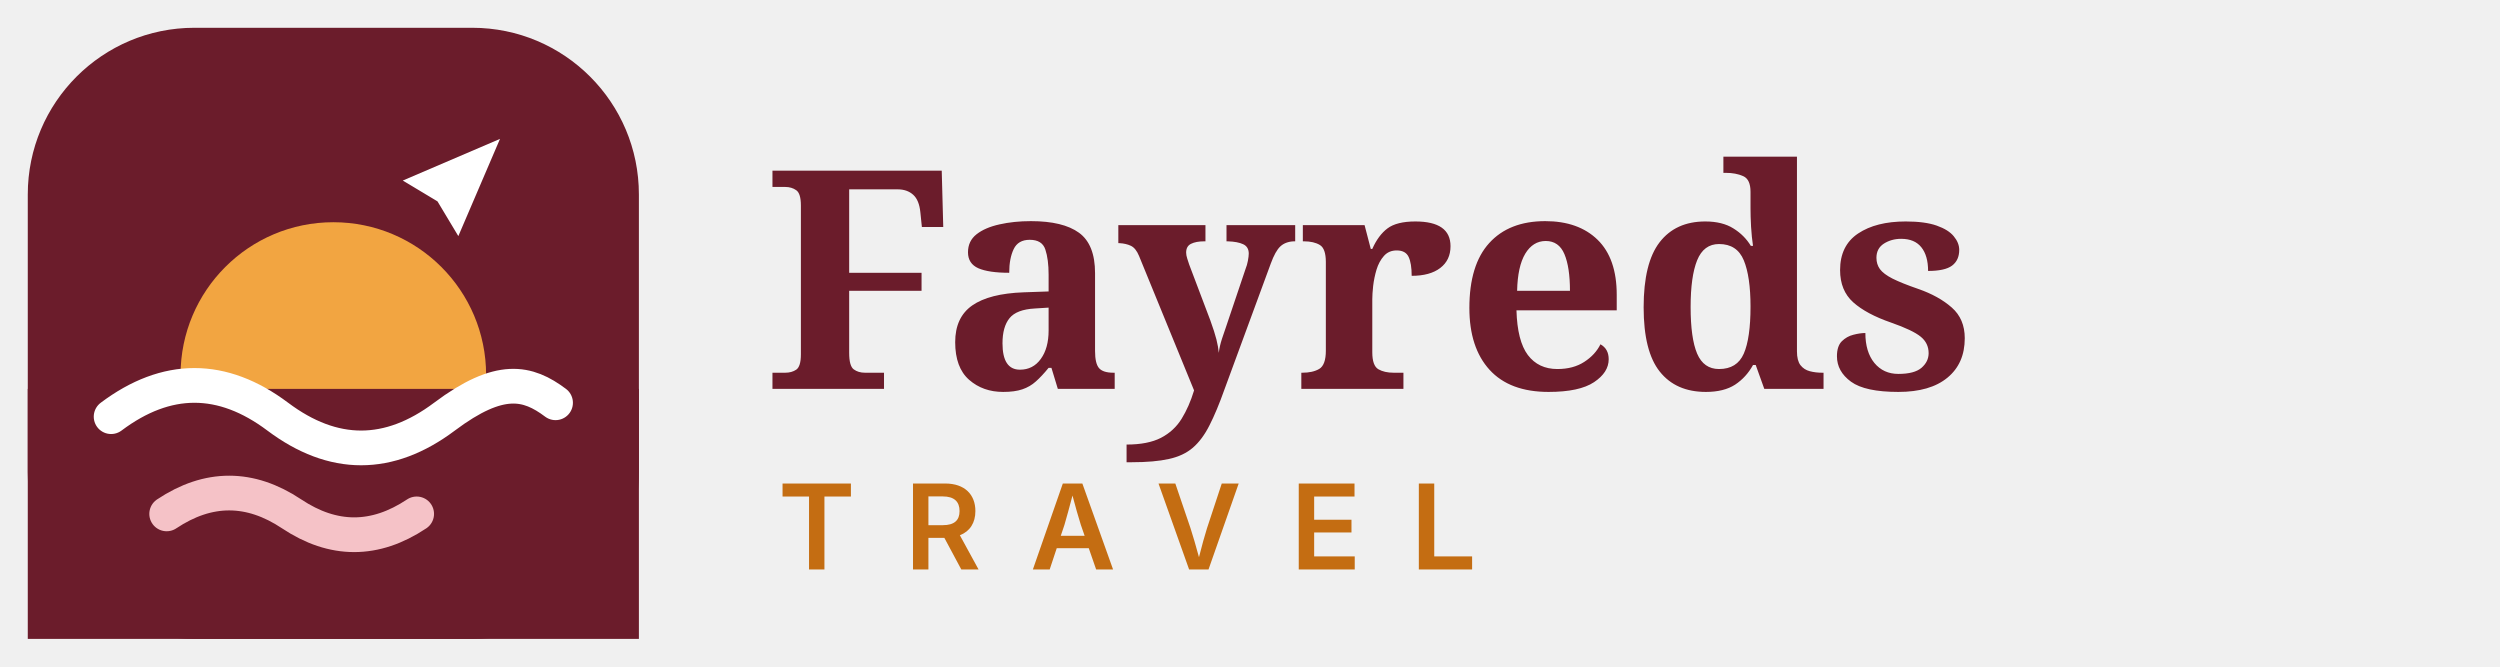
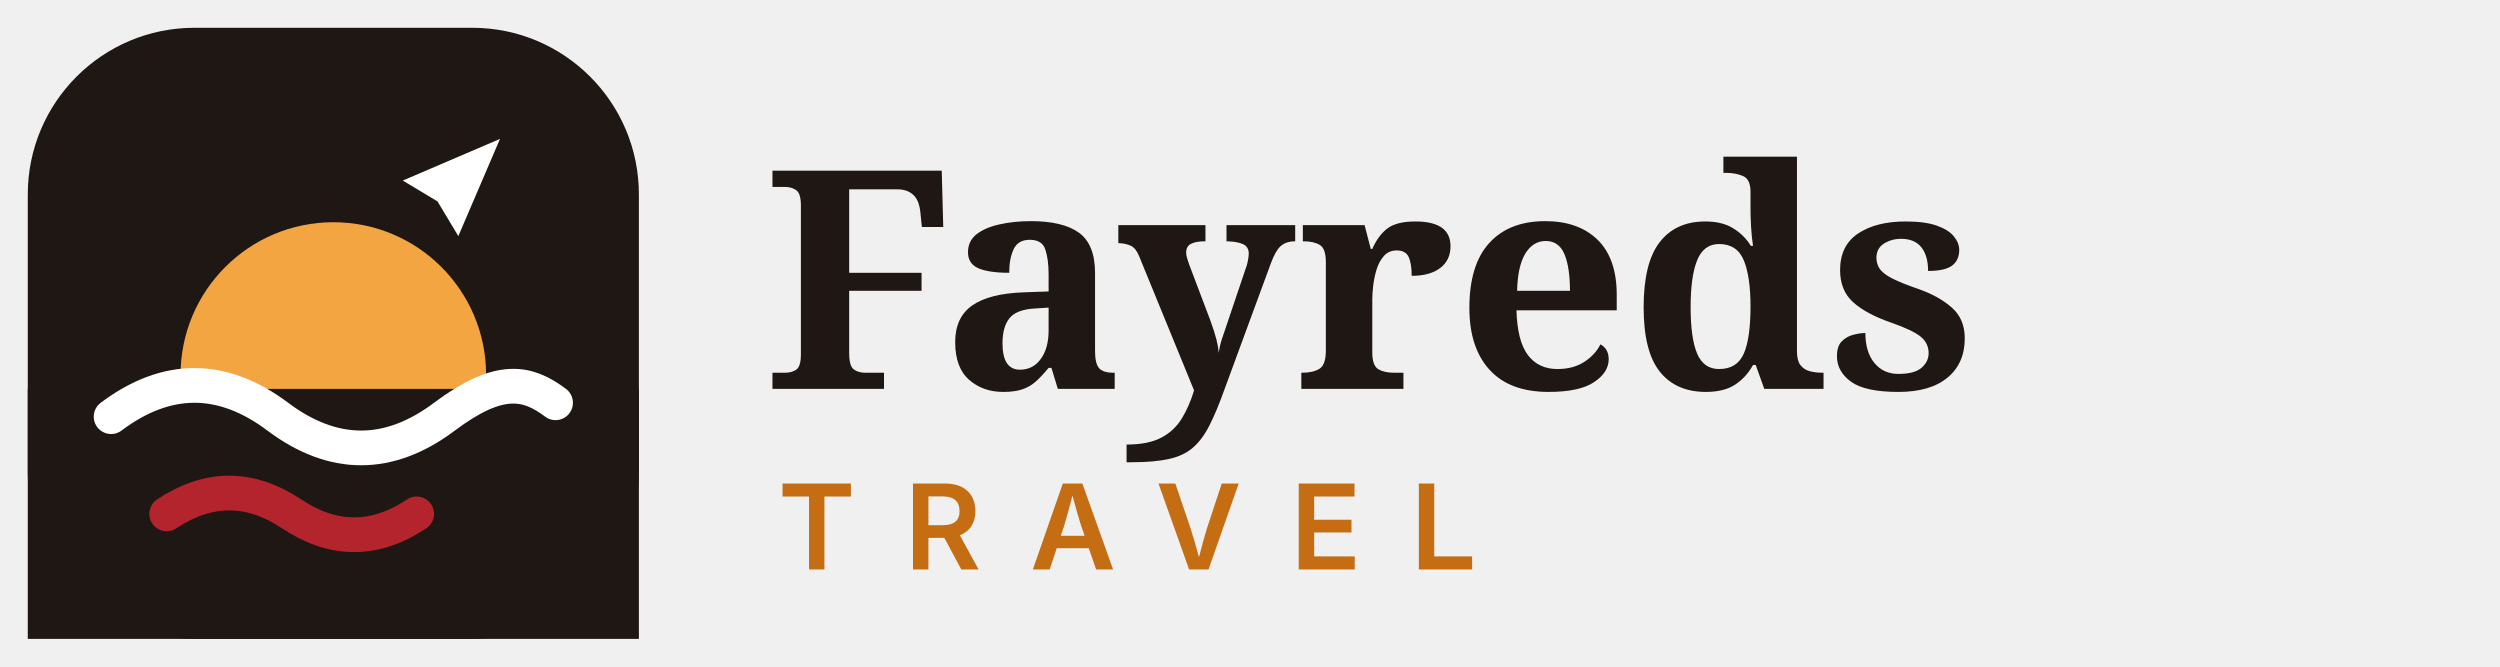
<svg xmlns="http://www.w3.org/2000/svg" width="360" height="96" viewBox="0 0 360 96" role="img" aria-label="Fayreds Travel">
-   <rect x="4" y="4" width="88" height="88" rx="24" fill="#6b1c2b" />
+   <rect x="4" y="4" width="88" height="88" rx="24" fill="#1f1713" />
  <circle cx="48" cy="54" r="22" fill="#f2a541" />
-   <rect x="4" y="56" width="88" height="36" fill="#6b1c2b" />
+   <rect x="4" y="56" width="88" height="36" fill="#1f1713" />
  <path d="M16 60c8-6 16-6 24 0s16 6 24 0 12-5 16-2" fill="none" stroke="#fff" stroke-width="5" stroke-linecap="round" />
-   <path d="M24 74c6-4 12-4 18 0s12 4 18 0" fill="none" stroke="#f5c2c7" stroke-width="5" stroke-linecap="round" />
+   <path d="M24 74c6-4 12-4 18 0s12 4 18 0" fill="none" stroke="#b3242c" stroke-width="5" stroke-linecap="round" />
  <path d="M58 26l14-6-6 14-3-5z" fill="#fff" />
-   <text x="110" y="56" font-family="Fraunces, Georgia, serif" font-size="44" font-weight="700" fill="#6b1c2b">Fayreds</text>
+   <text x="110" y="56" font-family="Fraunces, Georgia, serif" font-size="44" font-weight="700" fill="#1f1713">Fayreds</text>
  <text x="112" y="82" font-family="Inter, Arial, sans-serif" font-size="17" font-weight="600" letter-spacing="7" fill="#c46d12">TRAVEL</text>
</svg>
